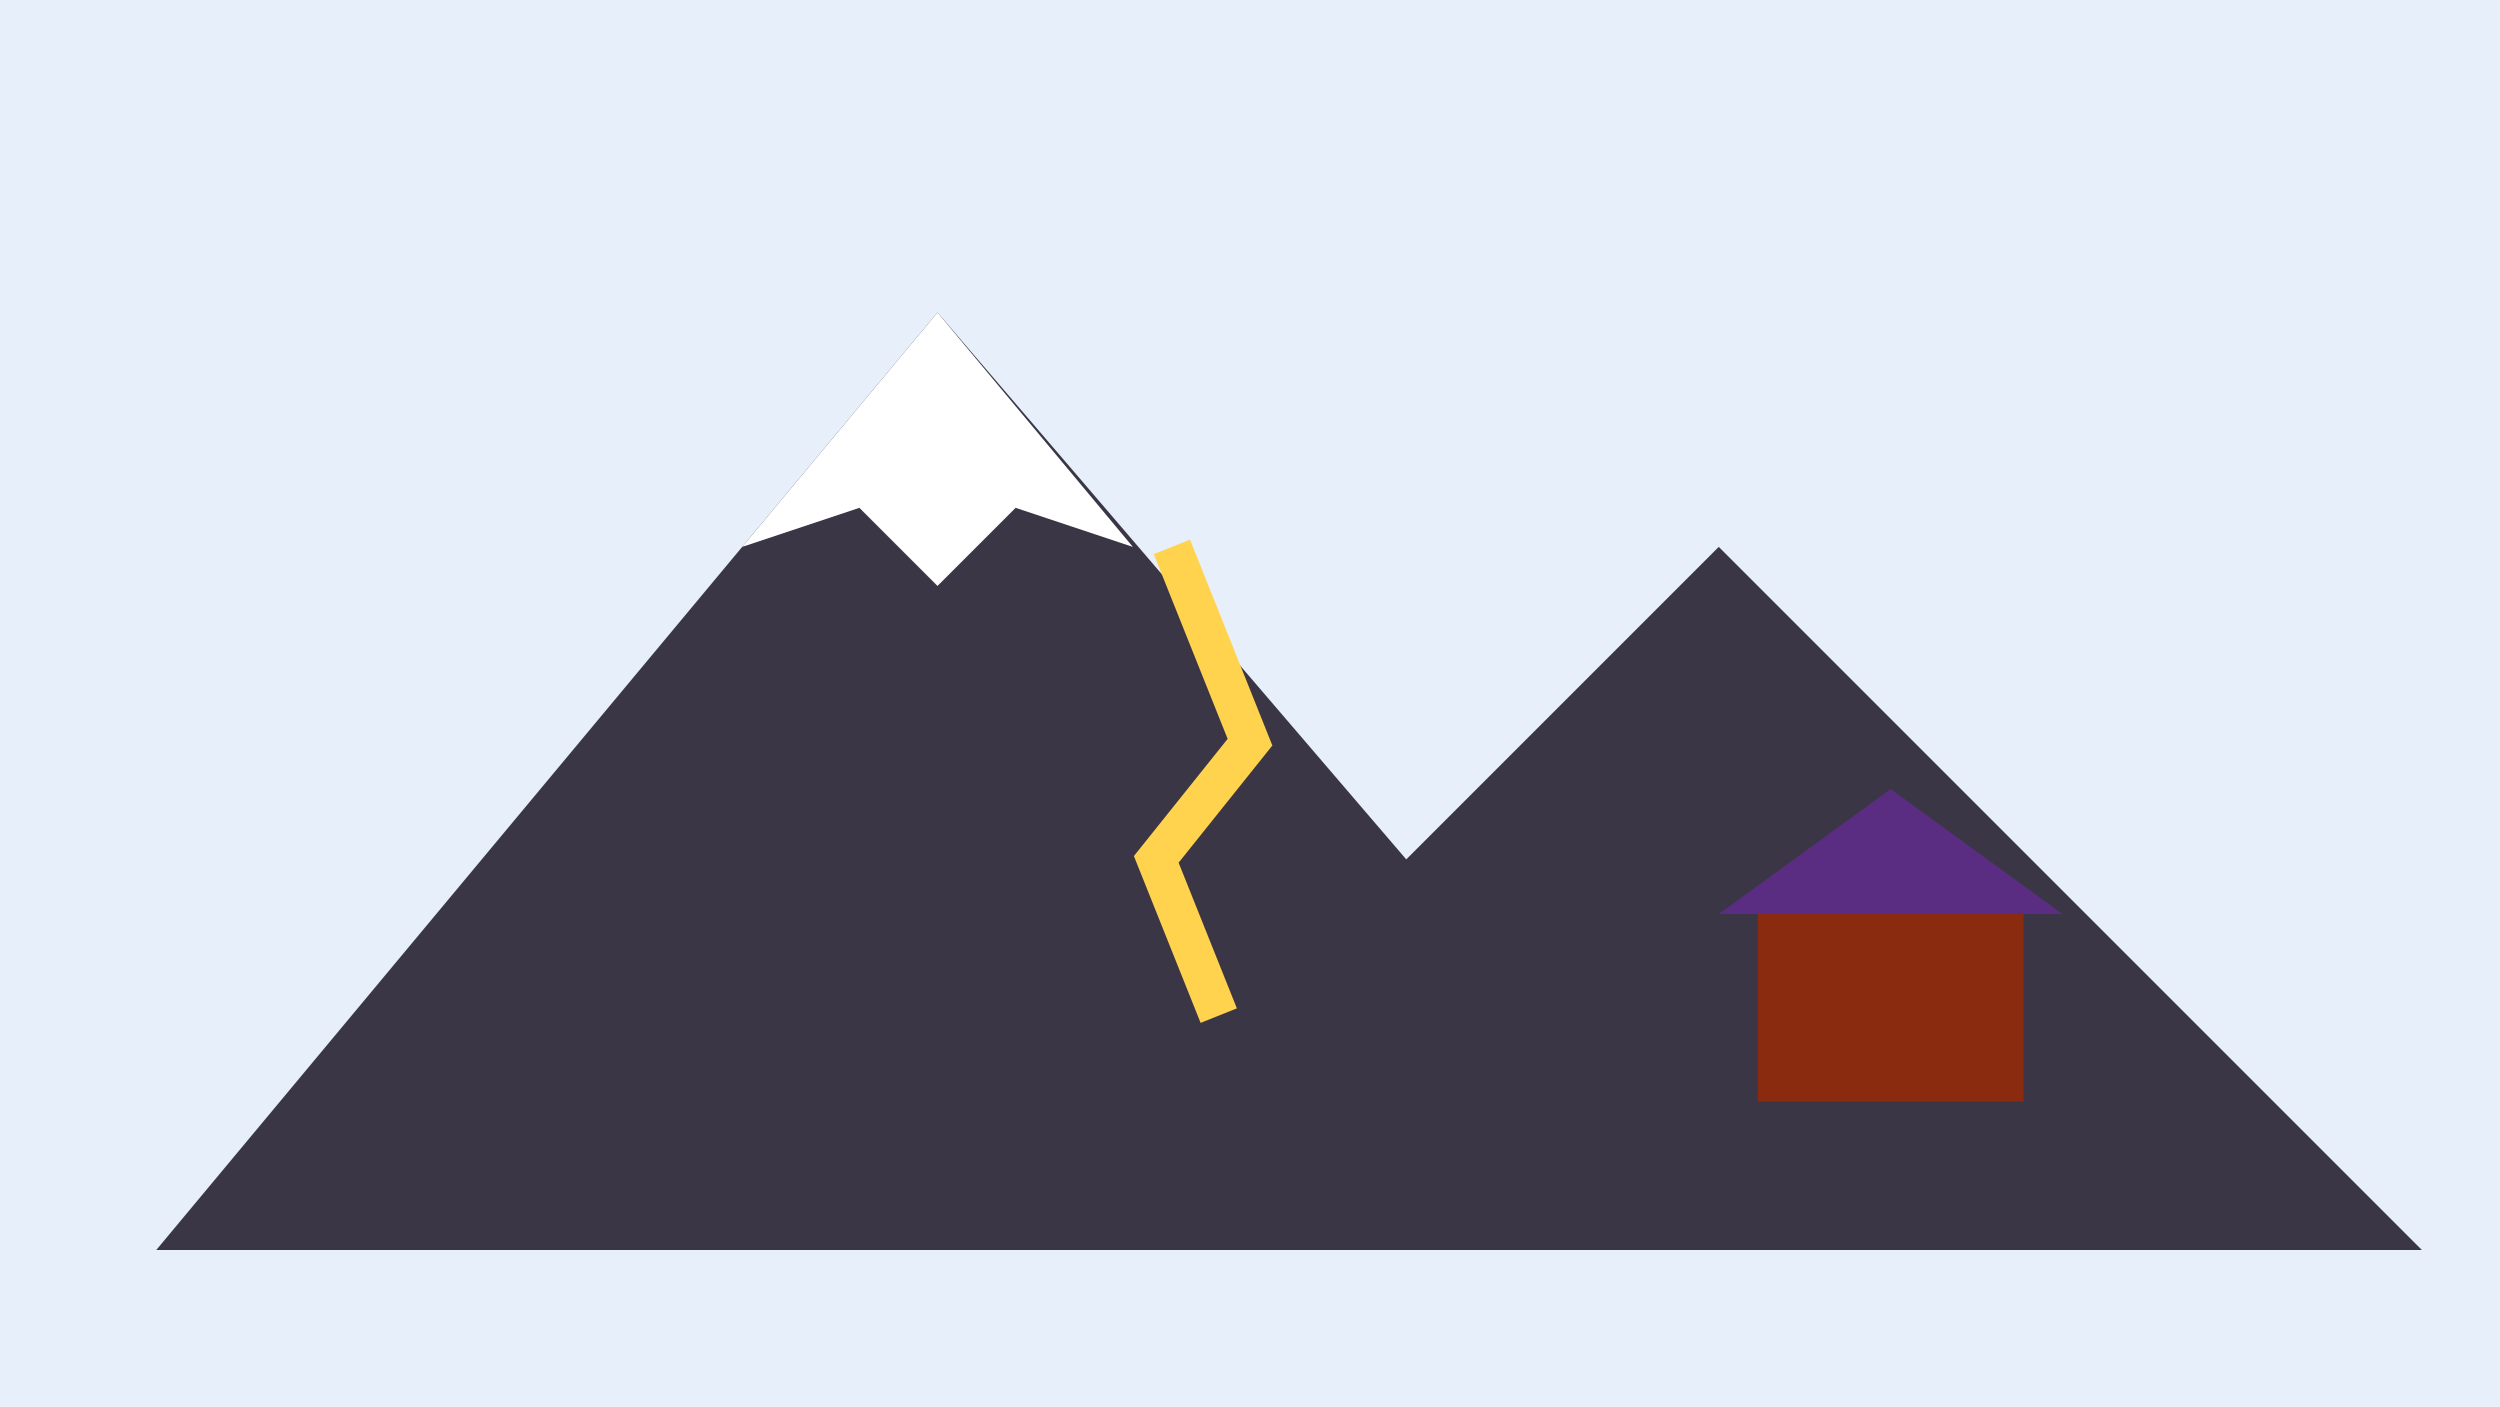
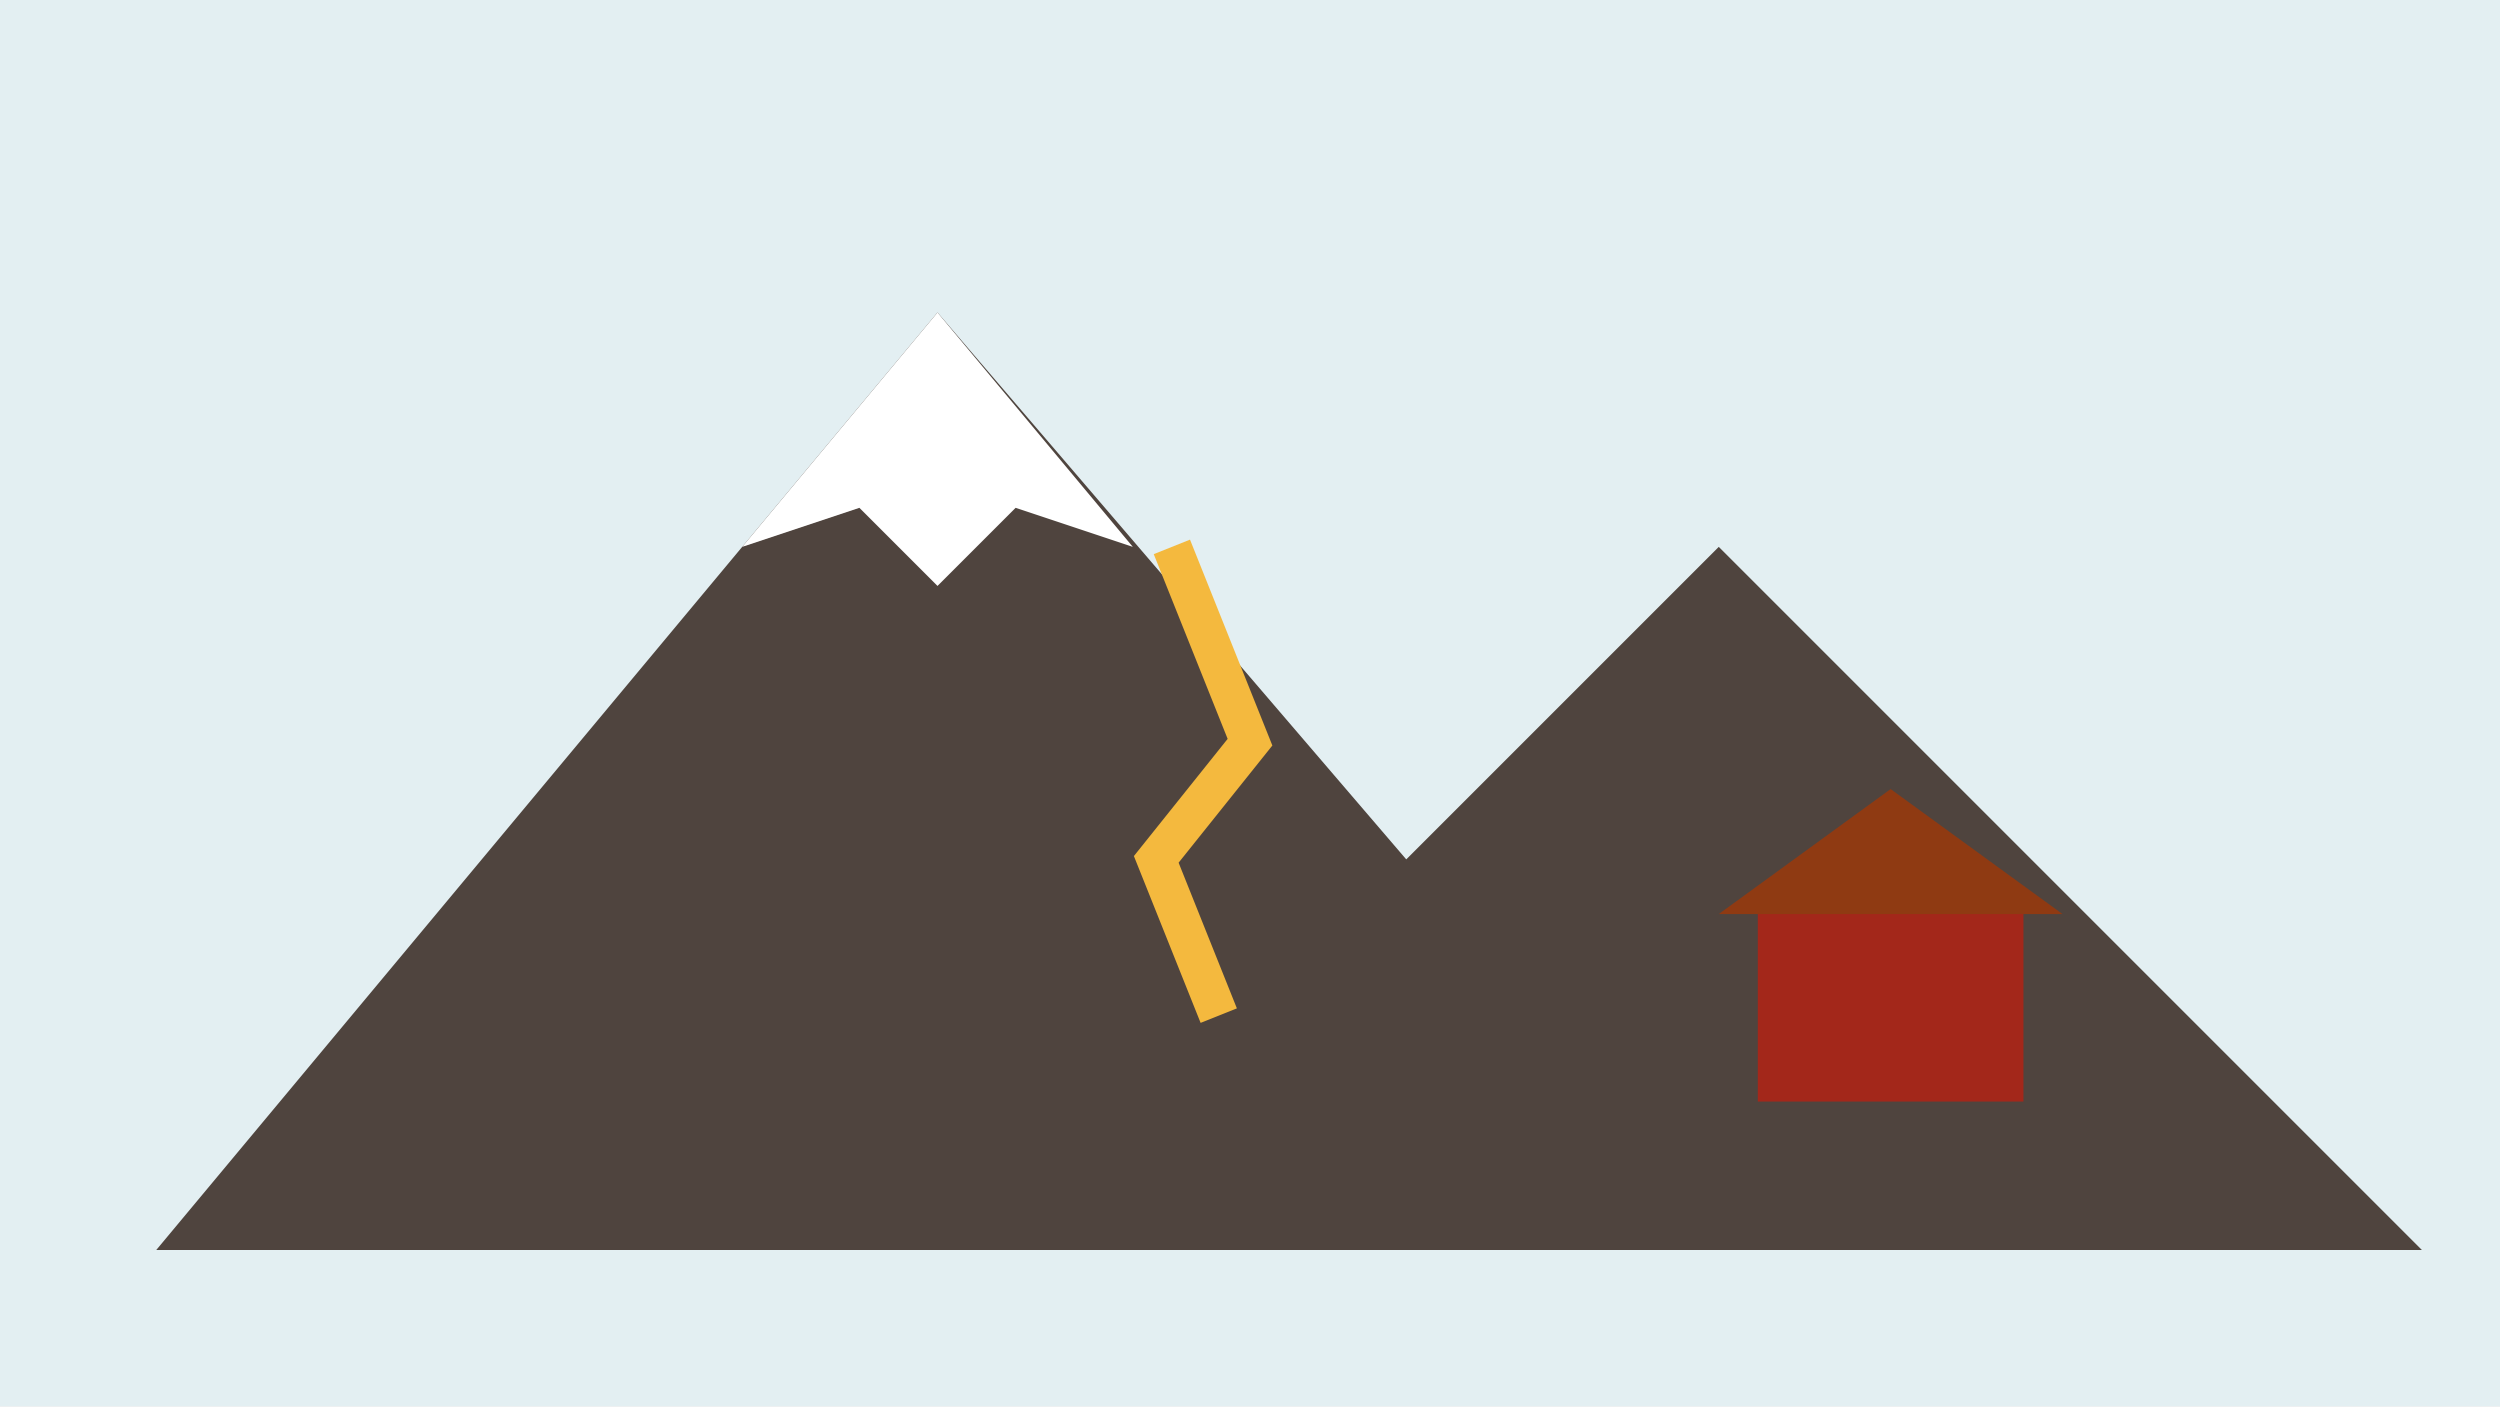
<svg xmlns="http://www.w3.org/2000/svg" viewBox="0 0 320 180" width="320" height="180">
-   <rect width="320" height="180" fill="#e7f0fa" />
-   <path d="M20 160 l100 -120 l60 70 l40 -40 l90 90z" fill="#3a3646" />
+   <rect width="320" height="180" fill="#e3eff2" />
+   <path d="M20 160 l100 -120 l60 70 l40 -40 l90 90z" fill="#4f443e" />
  <path d="M120 40 l25 30 l-15 -5 l-10 10 l-10 -10 l-15 5z" fill="#fff" />
-   <path d="M150 70 l10 25 l-12 15 l8 20" fill="none" stroke="#ffd34e" stroke-width="5" />
-   <rect x="225" y="115" width="34" height="26" fill="#8a2b10" />
-   <path d="M220 117 l22 -16 l22 16z" fill="#5a2d82" />
+   <path d="M150 70 l10 25 l-12 15 l8 20" fill="none" stroke="#f4b93e" stroke-width="5" />
+   <rect x="225" y="115" width="34" height="26" fill="#a3271a" />
+   <path d="M220 117 l22 -16 l22 16z" fill="#8f3a12" />
</svg>
